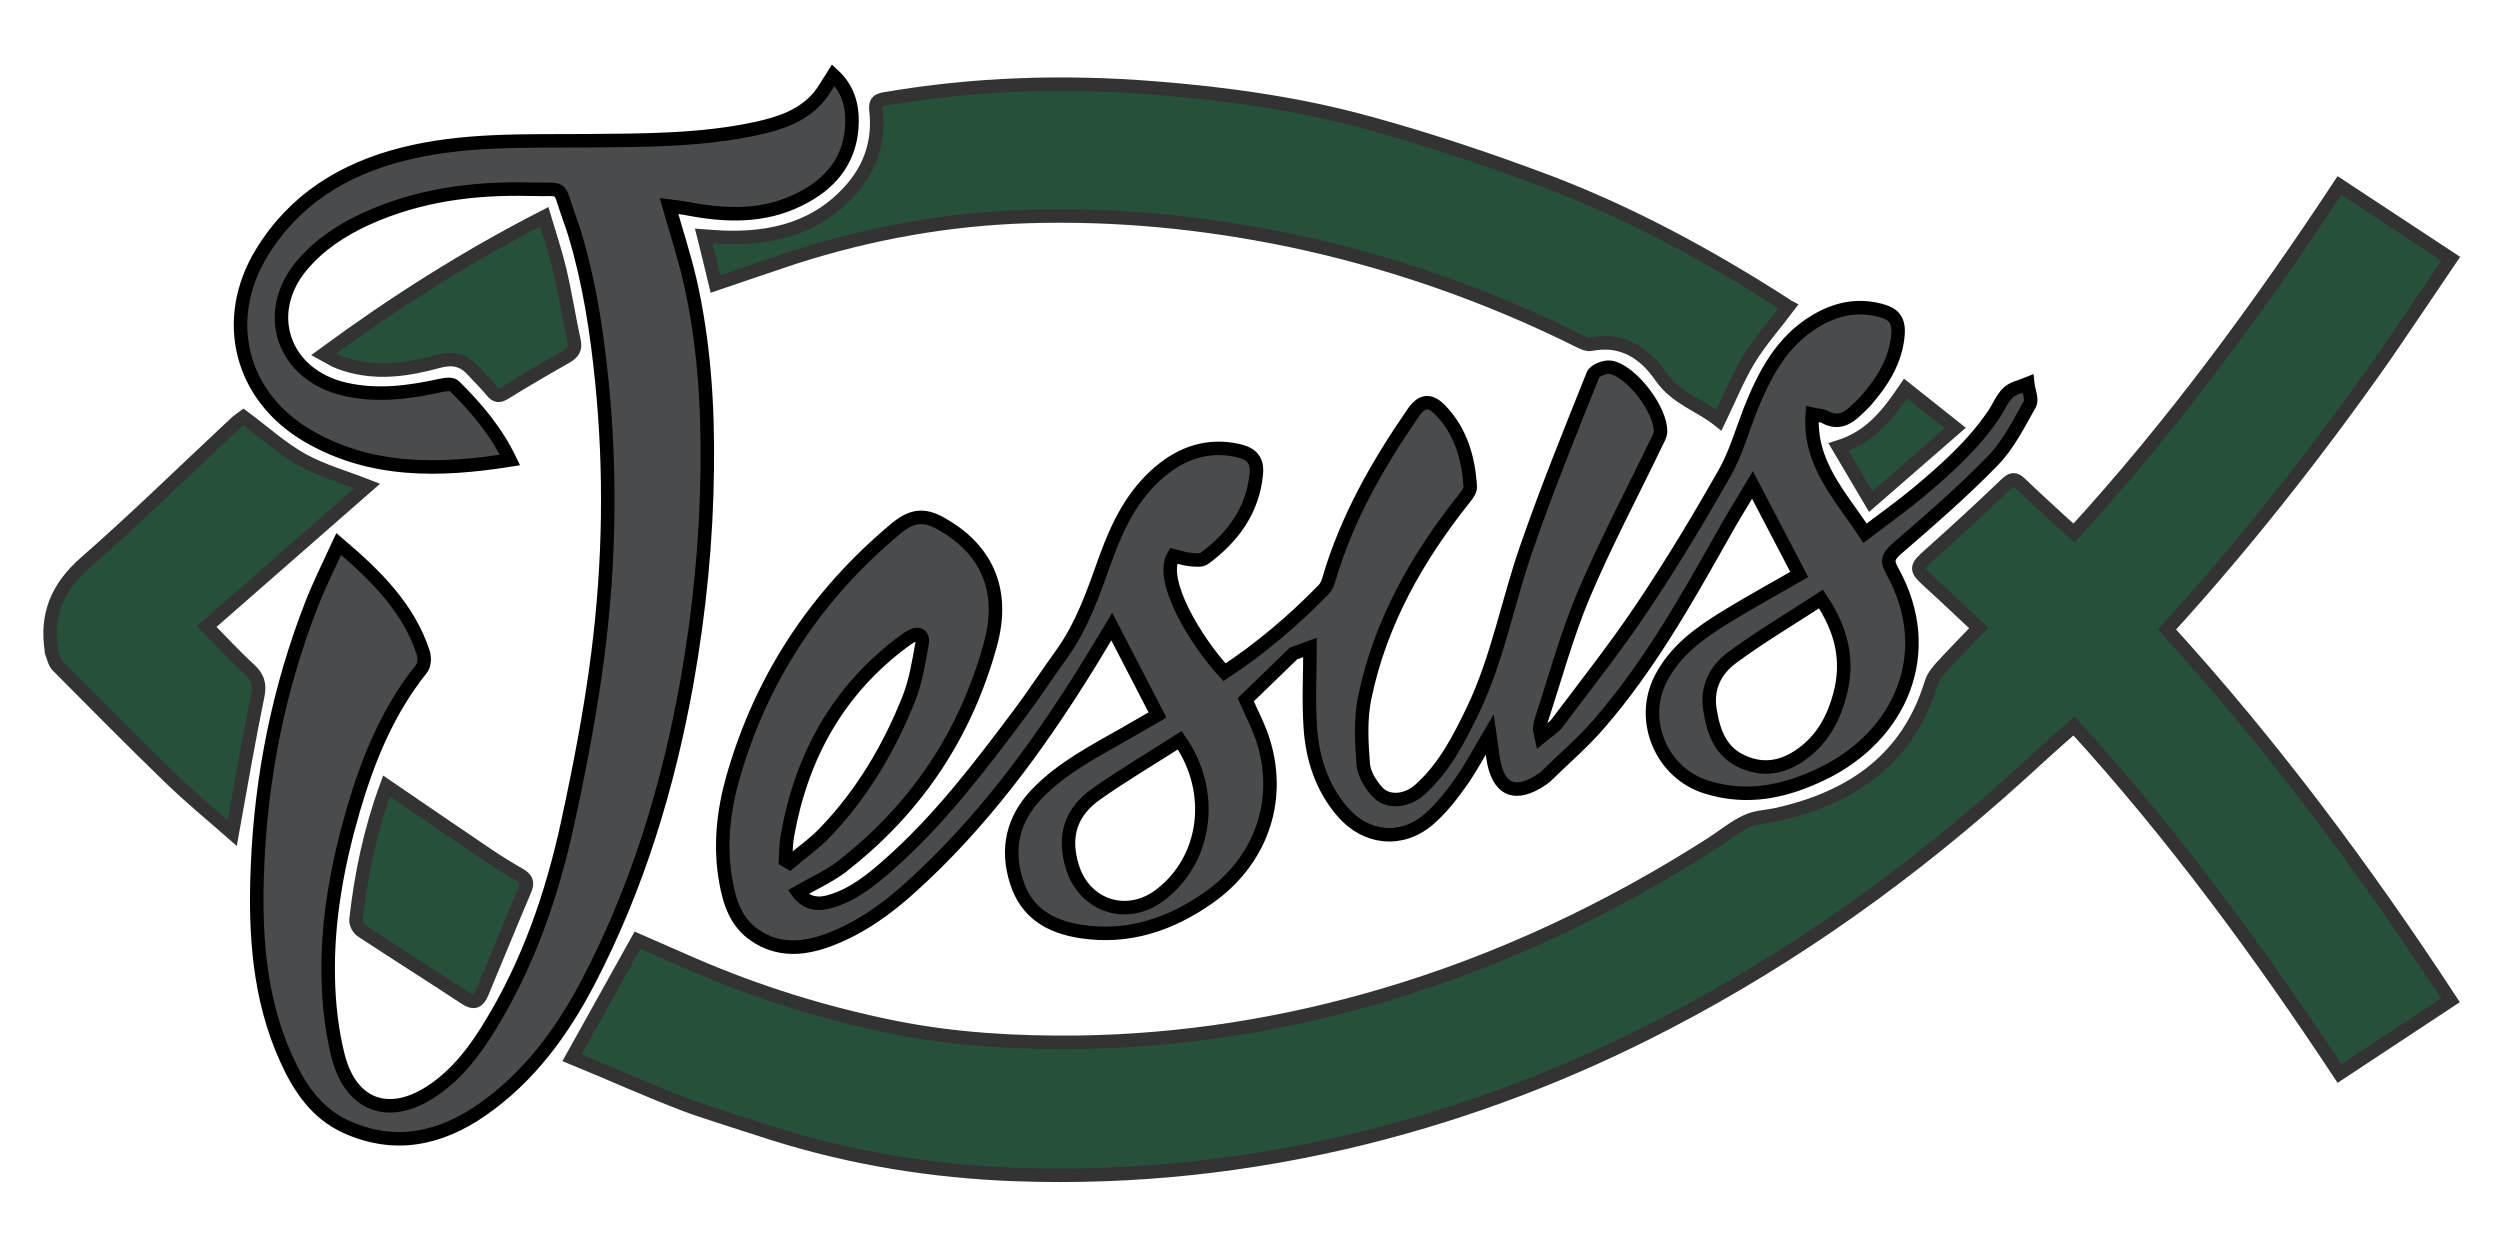
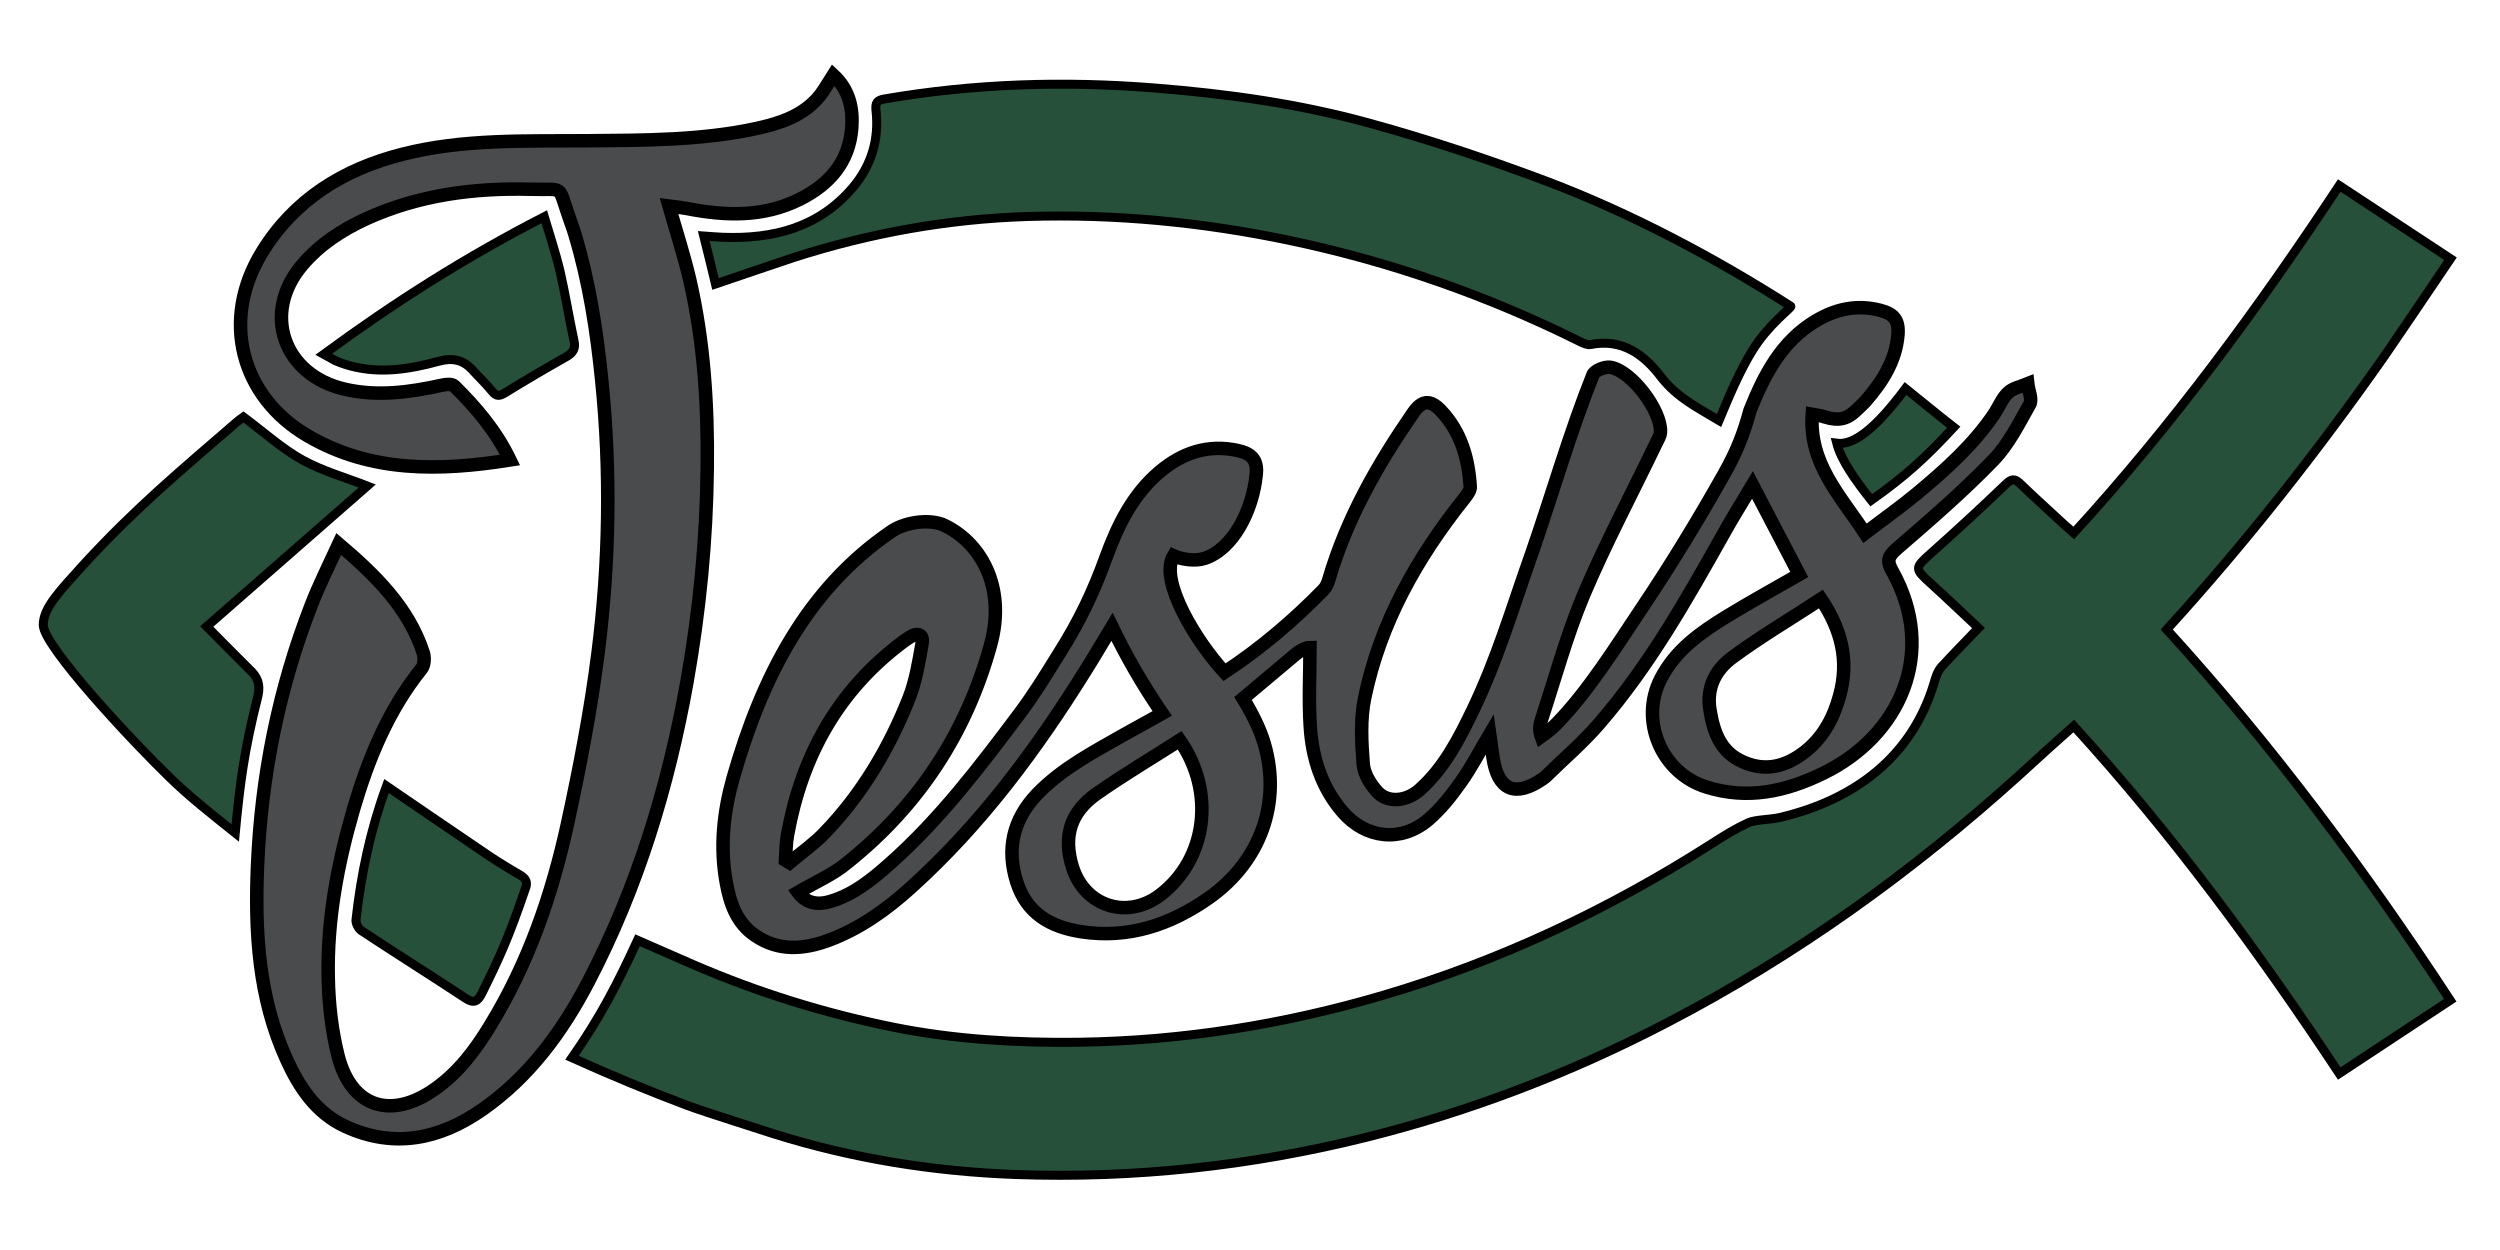
<svg xmlns="http://www.w3.org/2000/svg" version="1.1" x="0px" y="0px" viewBox="0 0 1000 500" style="enable-background:new 0 0 1000 500;" xml:space="preserve">
  <style type="text/css">
	.st0{display:none;}
	.st1{display:inline;fill:#D4FFD8;}
	.st2{fill:#4A4B4C;stroke:#000000;stroke-width:5.4;stroke-miterlimit:10;}
- 	.st3{fill:#265039;stroke:#333333;stroke-width:5.4;stroke-miterlimit:10;}
+ 	.st3{fill:#265039;stroke:#000000;stroke-width:3.6;stroke-miterlimit:10;}
</style>
  <g id="Background" class="st0">
    <rect class="st1" width="1000" height="500" />
  </g>
  <g id="Layer_1">
    <g id="Jesus-Fish">
      <g id="Jesus">
-         <path id="esus" class="st2" d="M319.2,356.9c2.8,3.9,7.1,5.4,12.8,3.7c9.4-2.7,16.8-8.8,23.9-15.1c20-17.7,36-38.8,51.9-60     c5.7-7.6,10.9-15.6,16.4-23.2c8.7-11.9,13.3-25.6,18.2-39.3c4.7-12.9,10.7-25.2,21.5-34.3c9-7.6,19.3-11.1,31.2-8.5     c5.5,1.2,8,3.8,7.4,9.5c-1.4,14.5-9.4,25.3-20.8,33.7c-1.3,0.9-3.7,0.6-5.6,0.4c-2.3-0.2-4.5-1-6.7-1.5     c-5.9,10,9.2,34.5,20.4,46.6c14.4-9.5,27.5-20.6,39.5-32.9c1.1-1.1,1.9-2.8,2.3-4.4c7.1-24.2,19.4-45.8,33.7-66.5     c3.5-5,6.7-5.4,11-0.9c8.1,8.5,11.1,19.2,11.8,30.5c0.1,1.5-1.3,3.3-2.4,4.7c-18.9,23.7-33.6,49.7-39.8,79.6     c-1.8,8.6-1.3,17.8-0.6,26.7c0.3,3.8,2.8,7.9,5.5,10.9c4.1,4.7,11.8,4.1,17.2-0.8c9.8-8.8,15.6-20.2,21.2-31.8     c9.9-20.7,13.9-43.3,21.4-64.8c8.1-23.4,17.4-46.3,26.6-69.3c0.7-1.7,4.7-3.3,6.9-3c8.4,1.3,20.5,17.3,20.1,25.9     c-0.1,1.6-1.1,3.1-1.8,4.6c-9.7,20.2-20.3,40.1-29,60.7c-6.8,16.2-11.4,33.3-16.9,50c-0.4,1.1-0.5,2.3-0.6,3.4     c0,0.6,0.2,1.2,0.6,3.1c2.5-2.1,4.8-3.4,6.3-5.3c11.6-15.4,23.6-30.6,34.3-46.6c11.6-17.3,22.3-35.1,32.6-53.2     c4.5-7.9,7-16.8,10.3-25.3c5.7-14.3,12.6-27.7,26.4-35.9c7.9-4.7,16.4-6.6,25.6-4.2c5.5,1.4,7.6,3.9,7.2,9.6     c-0.8,10.6-6.3,19.1-13.1,26.9c-1.1,1.2-2.4,2.3-3.6,3.5c-3.6,3.5-7.5,5.5-12.5,2.7c-1.2-0.7-2.9-0.6-5.1-1.1     c-1.4,19.8,11.3,32.6,21.1,47.6c7.3-5.6,14.3-10.5,20.9-16c11.4-9.5,22.5-19.4,30.9-31.9c1.8-2.8,3.1-6.1,5.4-8.3     c2-1.9,5.2-2.5,7.9-3.6c0.3,2.8,1.9,6.2,0.8,8.2c-4.4,7.8-8.5,16.1-14.6,22.4c-12.1,12.5-25.4,24-38.6,35.4     c-3.5,3.1-4.1,4.8-1.8,8.9c18.2,32.6,3.2,66-27.8,81c-14.8,7.2-30.1,10.6-46.6,5.4c-17.9-5.6-26.8-26.6-18.2-43.3     c5.9-11.5,16-18.6,26.5-25c9.8-6,19.9-11.5,28.9-16.7c-6.3-12-12.4-23.7-18.7-35.8c-3.8,6.4-8,13-11.8,19.9     c-14.8,26.3-29.6,52.5-49.4,75.4c-6.6,7.7-14.4,14.3-21.6,21.4c-0.4,0.3-0.8,0.6-1.2,0.9c-10.9,7.5-17.9,4.5-19.8-8.6     c-0.4-2.9-0.8-5.8-1.3-9.3c-4.1,6.9-7.4,13.3-11.6,19.2c-3.8,5.4-8,10.7-13,15c-10.9,9.2-25,7.6-34.3-3.2     c-8.4-9.8-12.1-21.5-12.9-34c-0.7-10.7-0.1-21.5-0.1-31.7c-1.9,0.7-4.6,1.7-6.6,2.4c-6.5,6.3-12.8,12.4-19.1,18.5     c2.4,5.5,5.5,11.3,7.3,17.4c7,23.8-1.6,47.3-22.2,61.8c-15.3,10.7-32.1,16.4-51,13.5c-12.3-1.9-21.8-7.3-25.8-19.9     c-4.2-13.2-1.5-25,8.1-35.1c10.2-10.6,23.2-17.2,35.8-24.4c4.4-2.5,8.9-5.1,12.5-7.2c-6.3-12.1-12.2-23.7-18.3-35.4     c-3.3,5.4-6.8,11.5-10.6,17.5c-19.7,31.6-41.7,61.4-69.6,86.6c-9.8,8.9-20.5,16.6-33.1,21.3c-10,3.7-20,4.5-29.3-1.8     c-7.5-5-10.2-12.9-11.7-21.3c-2.6-14.2-1.1-28.3,2.8-42c11.4-39.8,33.3-72.9,65.2-99.5c6.3-5.2,11.2-5.9,18.3-1.8     c16.6,9.4,25.9,25.1,19.4,48.4c-9.7,35.1-28.7,64.1-57.2,86.9C333.3,349.8,326.1,352.9,319.2,356.9z M471.9,296.1     c-11.1,7.1-22.6,13.9-33.4,21.5c-10.2,7.2-13.4,16.9-9.5,29.3c4.9,15.6,21.9,21.2,35.2,11C482.7,343.7,486.3,316.8,471.9,296.1z      M728.4,239.6c-12.2,8-24.3,15.1-35.5,23.4c-6.7,4.9-10.4,12.1-8.9,21c1.4,8.8,4.2,16.9,13.3,20.8c9.1,4,17.3,1.7,24.8-4.2     c7.3-5.8,11.4-13.6,13.8-22.5C739.6,264.4,736.8,252.2,728.4,239.6z M314.2,344.1c0.5,0.3,1.1,0.7,1.6,1c4.7-4,9.9-7.6,14.1-12     c15-15.6,25.8-33.9,33.7-53.8c2.7-6.9,3.9-14.4,5.2-21.7c0.7-3.6-1.4-4.9-4.8-2.8c-0.8,0.5-1.7,1.1-2.5,1.7     c-26.3,19.5-40.8,45.9-46.5,77.5C314.4,337.3,314.4,340.7,314.2,344.1z" />
+         <path id="esus" class="st2" d="M319.2,356.9c2.8,3.9,7.1,5.4,12.8,3.7c9.4-2.7,16.8-8.8,23.9-15.1c20-17.7,36-38.8,51.9-60     c5.7-7.6,10.3-15.1,15.7-23.8c8.3-13.1,14-25.1,18.9-38.7c4.7-12.9,10.7-25.2,21.5-34.3c9-7.6,19.3-11.1,31.2-8.5     c5.5,1.2,8,3.8,7.4,9.5c-1.4,14.5-9.3,30-20.8,33.7c-3.4,1.1-8.8,0.5-12.3-1.1c-5.9,10,9.2,34.5,20.4,46.6     c14.4-9.5,27.5-20.6,39.5-32.9c1.1-1.1,1.9-2.8,2.3-4.4c7.1-24.2,19.4-45.8,33.7-66.5c3.5-5,6.7-5.4,11-0.9     c8.1,8.5,11.1,19.2,11.8,30.5c0.1,1.5-1.3,3.3-2.4,4.7c-18.9,23.7-33.6,49.7-39.8,79.6c-1.8,8.6-1.3,17.8-0.6,26.7     c0.3,3.8,2.8,7.9,5.5,10.9c4.1,4.7,11.8,4.1,17.2-0.8c9.8-8.8,15.6-20.2,21.2-31.8c9.9-20.7,15.2-39.2,23.7-63.2     c8.1-23.4,15.1-47.9,24.3-70.9c0.7-1.7,4.7-3.3,6.9-3c8.4,1.3,20.5,17.3,20.1,25.9c-0.1,1.6-1.1,3.1-1.8,4.6     c-9.7,20.2-20.3,40.1-29,60.7c-6.8,16.2-11.4,33.3-16.9,50c-0.4,1.1-0.5,2.3-0.6,3.4c0,0.6,0.2,2,0.6,3.1c3-2.1,5.3-4.2,6.3-5.3     c12.4-12.7,23.6-30.6,34.3-46.6c11.6-17.3,22.4-35.1,32.6-53.2c5.1-9.1,7.7-15.8,10.3-25.3c5.7-14.3,12.6-27.7,26.4-35.9     c7.9-4.7,16.4-6.6,25.6-4.2c5.5,1.4,7.6,3.9,7.2,9.6c-0.8,10.6-6.3,19.1-13.1,26.9c-1.1,1.2-2.4,2.3-3.6,3.5     c-3.6,3.5-7,4.4-12.5,2.7c-1.5-0.5-2.7-0.7-5.1-1.1c-1.4,19.8,11.3,32.6,21.1,47.6c7.3-5.6,14.3-10.5,20.9-16     c11.4-9.5,22.5-19.4,30.9-31.9c1.8-2.8,3.1-6.1,5.4-8.3c2-1.9,5.2-2.5,7.9-3.6c0.3,2.8,1.9,6.2,0.8,8.2     c-4.4,7.8-8.5,16.1-14.6,22.4c-12.1,12.5-25.4,24-38.6,35.4c-3.5,3.1-4.1,4.8-1.8,8.9c18.2,32.6,3.2,66-27.8,81     c-14.8,7.2-30.1,10.6-46.6,5.4c-17.9-5.6-26.8-26.6-18.2-43.3c5.9-11.5,16-18.6,26.5-25c9.8-6,19.9-11.5,28.9-16.7     c-6.3-12-12.4-23.7-18.7-35.8c-3.8,6.4-8,13-11.8,19.9c-14.8,26.3-29.6,52.5-49.4,75.4c-6.6,7.7-14.4,14.3-21.6,21.4     c-0.4,0.3-0.8,0.6-1.2,0.9c-10.9,7.5-17.9,4.5-19.8-8.6c-0.4-2.9-0.8-5.8-1.3-9.3c-4.1,6.9-7.4,13.3-11.6,19.2     c-3.8,5.4-8,10.7-13,15c-10.9,9.2-25,7.6-34.3-3.2c-8.4-9.8-12.1-21.5-12.9-34c-0.7-10.7-0.1-21.5-0.1-31.7c-2,0-4.5,1.6-6.1,3     c-6.8,5.7-13.5,11.3-20.7,17.4c3.4,5.5,6.7,11.9,8.5,18c7,23.8-1.6,47.3-22.2,61.8c-15.3,10.7-32.1,16.4-51,13.5     c-12.3-1.9-21.8-7.3-25.8-19.9c-4.2-13.2-1.5-25,8.1-35.1c10.2-10.6,23.2-17.2,35.8-24.4c4.4-2.5,10.6-5.8,14.3-7.9     c-8-11.8-14.2-22.5-20.1-34.7c-3.3,5.4-6.8,11.5-10.6,17.5c-19.7,31.6-41.7,61.4-69.6,86.6c-9.8,8.9-20.5,16.6-33.1,21.3     c-10,3.7-20,4.5-29.3-1.8c-7.5-5-10.2-12.9-11.7-21.3c-2.6-14.2-1.1-28.3,2.8-42c11.4-39.8,29.2-75.3,63.5-98.6     c4.5-3,13.3-5,20-2.7c15.4,6.8,25.9,25.1,19.4,48.4c-9.7,35.1-28.7,64.1-57.2,86.9C333.3,349.8,326.1,352.9,319.2,356.9z      M471.9,296.1c-11.1,7.1-22.6,13.9-33.4,21.5c-10.2,7.2-13.4,16.9-9.5,29.3c4.9,15.6,21.9,21.2,35.2,11     C482.7,343.7,486.3,316.8,471.9,296.1z M728.4,239.6c-12.2,8-24.3,15.1-35.5,23.4c-6.7,4.9-10.4,12.1-8.9,21     c1.4,8.8,4.2,16.9,13.3,20.8c9.1,4,17.3,1.7,24.8-4.2c7.3-5.8,11.4-13.6,13.8-22.5C739.6,264.4,736.8,252.2,728.4,239.6z      M314.2,344.1c0.5,0.3,1.1,0.7,1.6,1c4.7-4,9.9-7.6,14.1-12c15-15.6,25.8-33.9,33.7-53.8c2.7-6.9,3.9-14.4,5.2-21.7     c0.7-3.6-1.4-4.9-4.8-2.8c-0.8,0.5-1.7,1.1-2.5,1.7c-26.3,19.5-40.8,45.9-46.5,77.5C314.4,337.3,314.4,340.7,314.2,344.1z" />
        <path id="J" class="st2" d="M204,184c-28.4,4.5-55.7,5-80.8-9.6c-27.1-15.8-34.8-46.6-18.5-73.3c12.9-21.2,32.6-33.4,56.3-39.4     c24.3-6.2,49.2-5.2,74-5.4c22.6-0.2,45.3-0.1,67.6-4.9c9.5-2.1,18.8-5.1,25.3-13.1c1.9-2.4,3.4-5.2,5.4-8.3     c6.4,5.9,8,13.3,7.4,21.3c-1.1,13.6-9,22.5-20.8,28.4c-14.6,7.3-29.8,6.7-45.2,3.7c-2.3-0.4-4.6-0.7-7.1-1     c2.9,10.2,6,19.7,8.3,29.5c5.7,24.8,7.3,50,7,75.4c-0.3,28.7-3.1,57.1-8.1,85.4c-7.5,41.8-19.7,82.1-39.4,119.9     c-10.5,20.1-23.7,38.2-42.7,51.4c-16.9,11.7-35.1,15.5-54.5,6.6c-11.7-5.4-18.5-15.6-23.6-26.9c-11.2-24.6-12.7-50.8-11.6-77.3     c1.5-36,8.5-71,21.6-104.6c3.1-8,7-15.7,10.9-24.2c14.9,12.7,27.9,25.5,33.8,43.5c0.6,1.9,0.5,4.9-0.7,6.4     c-13.4,16.7-21.3,36.1-27.2,56.2c-6.4,22-10.6,44.4-10.1,67.4c0.2,10.5,1.4,21.3,4,31.5c5.3,20.4,21.2,25.4,38.7,13     c9.5-6.7,16.2-15.7,22.1-25.4c15.3-25,24.7-52.3,30.9-80.7c4.9-22.6,9.3-45.3,12.2-68.2c4.6-36.2,5.2-72.7,1.5-109.1     c-2-19.8-5-39.3-10.7-58.3c-0.7-2.4-1.6-4.7-2.4-7.1c-4.7-13.3-1.4-10.7-15.4-11.1c-22.7-0.6-44.8,2.3-65.7,11.8     c-9.8,4.5-18.7,10.3-25.7,18.6c-16.2,19.2-7.4,44,17.2,49.6c13.2,3,25.9,1.2,38.7-1.6c1.6-0.4,4.1-0.6,5,0.3     C190.4,163,198.3,172.2,204,184z" />
      </g>
      <g id="Fish">
-         <path id="Fish-6" class="st3" d="M748.3,200.6c-4.6-7.8-8.6-14.5-12.9-21.8c12.9-4,19.9-13.2,26.8-23.4     c6.4,5.1,12.7,10.1,19.9,15.8C770.7,181.1,759.9,190.5,748.3,200.6z" />
-         <path id="Fish-5" class="st3" d="M154.6,314.4c13.8,9.4,27,18.5,40.2,27.4c4.3,2.9,8.7,5.6,13.2,8.2c2.4,1.4,3.2,2.9,2.1,5.6     c-5.9,13.9-11.6,27.9-17.4,41.8c-1.4,3.3-3.2,4.1-6.5,1.9c-13.8-9.1-27.8-17.9-41.6-27c-1.2-0.8-2.4-3-2.2-4.4     C144.4,349.9,148.1,332.1,154.6,314.4z" />
+         <path id="Fish-6" class="st3" d="M748.5,200.1c-6.3-7.9-12.1-16.1-13.8-22.8c6.8,0.9,15.6-5.9,27.5-21.9     c6.4,5.1,12.1,9.9,19.3,15.5C770.3,183,762.2,190.4,748.5,200.1z" />
+         <path id="Fish-5" class="st3" d="M154.6,314.4c13.8,9.4,27,18.5,40.2,27.4c4.3,2.9,8.7,5.6,13.2,8.2c2.4,1.4,3.2,2.9,2.1,5.6     c-6.5,19-10,26.9-17.4,41.8c-1.6,3.2-3.2,4.1-6.5,1.9c-13.8-9.1-27.8-17.9-41.6-27c-1.2-0.8-2.4-3-2.2-4.4     C144.4,349.9,148.1,332.1,154.6,314.4z" />
        <path id="Fish-4" class="st3" d="M129.5,141.7c28.3-20.8,57-39,88.2-55c2.3,7.7,4.6,14.6,6.3,21.7c2.1,9.2,3.6,18.6,5.6,27.9     c0.7,3.1-0.3,4.8-3.1,6.4c-8.3,4.7-16.5,9.5-24.6,14.5c-2.2,1.3-3.3,1.4-5-0.6c-2.4-3-5.2-5.6-7.8-8.5c-3.8-4.2-8.1-5.1-13.6-3.6     c-12.4,3.4-24.9,5.3-37.6,1.2c-1.3-0.4-2.5-0.9-3.7-1.4C132.9,143.6,131.7,142.9,129.5,141.7z" />
-         <path id="Fish-3" class="st3" d="M92.9,333.2c-8.4-7.4-17-14.4-24.9-22.1c-15.2-14.7-30-29.7-44.9-44.7c-1.4-1.4-1.7-3.7-2.5-5.6     c-0.1-0.1,0-0.3,0-0.5c-2.3-14.4,2.4-25.5,13.6-35.3c20.7-18.1,40.3-37.4,60.4-56.1c1.1-1,2.4-1.8,2.8-2.1     c8.1,6,15.3,12.6,23.6,17.2c8.2,4.5,17.5,7.1,25.9,10.4c-21,18.4-42.5,37.2-64.2,56.2c6.2,6.3,11.3,11.9,16.9,17     c3.4,3.1,4.5,5.9,3.5,10.7C99.4,296.3,96.3,314.3,92.9,333.2z" />
-         <path id="Fish-2" class="st3" d="M286.2,113.6c-1.5-6.3-3-12.4-4.7-19.2c2.8,0.2,5.1,0.4,7.4,0.5c20.3,0.8,38.6-3.8,52.3-20     c7.4-8.8,10.5-19.2,9.2-30.7c-0.3-3,0.3-4.1,3.3-4.6c35.9-6.2,71.9-7.3,108.2-4.4c29,2.3,57.7,6.3,85.6,14     c24.1,6.6,48,14.6,71.4,23.4c33.5,12.7,64.9,29.8,95,49.1c0.7,0.4,1.2,0.9,1.4,1c-5.4,7.2-11.3,13.8-15.8,21.2     c-4.5,7.5-7.8,15.7-11.9,24.2c-7.5-6-17.1-8.7-23.1-17.3c-6.5-9.5-15.5-15.6-28.2-13.1c-1.3,0.3-2.9-0.5-4.2-1.1     c-37.1-18.5-76-32.1-116.6-40.6C481,88.9,446.2,85.5,411,86.6c-31.8,1-62.9,6.6-93.2,16.3C307.5,106.3,297.2,109.9,286.2,113.6z" />
-         <path id="Fish-1" class="st3" d="M274.7,442.1c-15.1-5.7-30.5-12.7-45.9-19c9-16.1,17.4-31.2,26.2-47c7,3.1,14.6,6.4,22.2,9.7     c25.9,11.2,52.6,19.5,80.3,25.1c24.4,4.9,49.1,6.3,74,6c41.5-0.6,82.1-7.1,121.8-18.8c46.8-13.8,90.5-34.5,131.5-60.7     c4.6-3,8.9-6.6,13.9-8.9c3.8-1.8,8.4-1.8,12.6-2.8c29.7-6.8,51.9-22.1,61.2-52.5c0.7-2.4,2.5-4.6,4.2-6.5     c4.7-5.1,9.6-10.1,14.8-15.5c-6.3-5.9-12.8-12.1-19.4-18.1c-6.2-5.6-6.1-6,0.2-11.6c10.2-9.1,20.2-18.3,30.1-27.8     c2.3-2.2,3.5-2.4,5.7-0.3c5.6,5.4,11.5,10.7,17.2,16c1.3,1.2,2.7,2.4,4.3,3.8c39.6-43.3,73.9-90.1,106.2-139     c14.9,9.8,29.4,19.4,44.5,29.3c-7.9,11.8-23.6,34.8-26.4,38.9c-26.9,38.3-55.4,74.6-87.1,109.4c42,46.1,79,95.8,113.4,148.3     c-14.7,9.7-29.3,19.3-44.4,29.3c-32.2-48.7-66.6-95.6-106.2-139C822,297,815,303.4,808,309.8c-43,38.9-89.6,72.5-141.2,99.3     c-38.4,20-78.5,35.4-120.6,45.9c-45.9,11.4-92.6,16.5-140,14.8c-32.9-1.2-65.3-6.4-96.8-16.3C304,451.7,281.9,444.8,274.7,442.1z     " />
+         <path id="Fish-3" class="st3" d="M94.1,333.2c-9.5-7.6-18.2-14.4-26.1-22.1c-15.2-14.7-50.7-52.7-50.7-61.1     c0-6.9,6.4-13.4,16.9-25c20.3-22,38.3-37,60.4-56.1c1.1-1,2.4-1.8,2.8-2.1c8.1,6,15.3,12.6,23.6,17.2c8.2,4.5,17.5,7.1,25.9,10.4     c-21,18.4-42.5,37.2-64.2,56.2c6.2,6.3,11.3,11.4,16.9,17c3.4,3.1,4.6,5.9,3.6,10.7C97.6,300.4,96,313.3,94.1,333.2z" />
+         <path id="Fish-2" class="st3" d="M286.2,113.6c-1.5-6.3-3-12.4-4.7-19.2c2.8,0.2,5.1,0.4,7.4,0.5c20.3,0.8,38.6-3.8,52.3-20     c7.4-8.8,10.5-19.2,9.2-30.7c-0.3-3,0.3-4.1,3.3-4.6c35.9-6.2,71.9-7.3,108.2-4.4c29,2.3,57.7,6.3,85.6,14     c24.1,6.6,48,14.6,71.4,23.4c33.5,12.7,67.3,30.6,97.4,49.9c0.7,0.4-8.9,7.1-15.4,17.8c-5,8.1-9.1,17.8-13.3,27.9     c-8.1-4.9-16.5-8.9-23.1-17.3c-6.7-8.9-15.5-15.6-28.2-13.1c-1.3,0.3-2.9-0.5-4.2-1.1c-37.1-18.5-76-32.1-116.6-40.6     C481,88.9,446.2,85.5,411,86.6c-31.8,1-62.9,6.6-93.2,16.3C307.5,106.3,297.2,109.9,286.2,113.6z" />
+         <path id="Fish-1" class="st3" d="M274.7,442.1c-15.1-5.7-29.7-11.7-45.9-19c11.4-16.4,18-29.2,26.2-47c7,3.1,14.6,6.4,22.2,9.7     c25.9,11.2,52.6,19.5,80.3,25.1c24.4,4.9,49.1,6.3,74,6c41.5-0.6,82.1-7.1,121.8-18.8c46.8-13.8,90.5-34.5,131.5-60.7     c4.6-3,9.5-6,14.5-8.3c2.9-1.3,8.8-1.2,12.6-2.1c30.6-7.2,52.9-24.8,61.6-53.4c0.7-2.4,1.4-5,3.1-6.9c4.7-5.1,9.6-10.1,14.8-15.5     c-6.3-5.9-12.8-12.1-19.4-18.1c-6.2-5.6-6.1-6,0.2-11.6c10.2-9.1,20.2-18.3,30.1-27.8c2.3-2.2,3.5-2.4,5.7-0.3     c5.6,5.4,11.5,10.7,17.2,16c1.3,1.2,2.7,2.4,4.3,3.8c39.6-43.3,73.9-90.1,106.2-139c14.9,9.8,29.4,19.4,44.5,29.3     c-7.9,11.8-23.6,34.8-26.4,38.9c-26.9,38.3-55.4,74.6-87.1,109.4c42,46.1,79,95.8,113.4,148.3c-14.7,9.7-29.3,19.3-44.4,29.3     c-32.2-48.7-66.6-95.6-106.2-139C822,297,815,303.4,808,309.8c-43,38.9-89.6,72.5-141.2,99.3c-38.4,20-78.5,35.4-120.6,45.9     c-45.9,11.4-92.6,16.5-140,14.8c-32.9-1.2-65.3-6.4-96.8-16.3C304,451.7,281.9,444.8,274.7,442.1z" />
      </g>
    </g>
  </g>
</svg>
